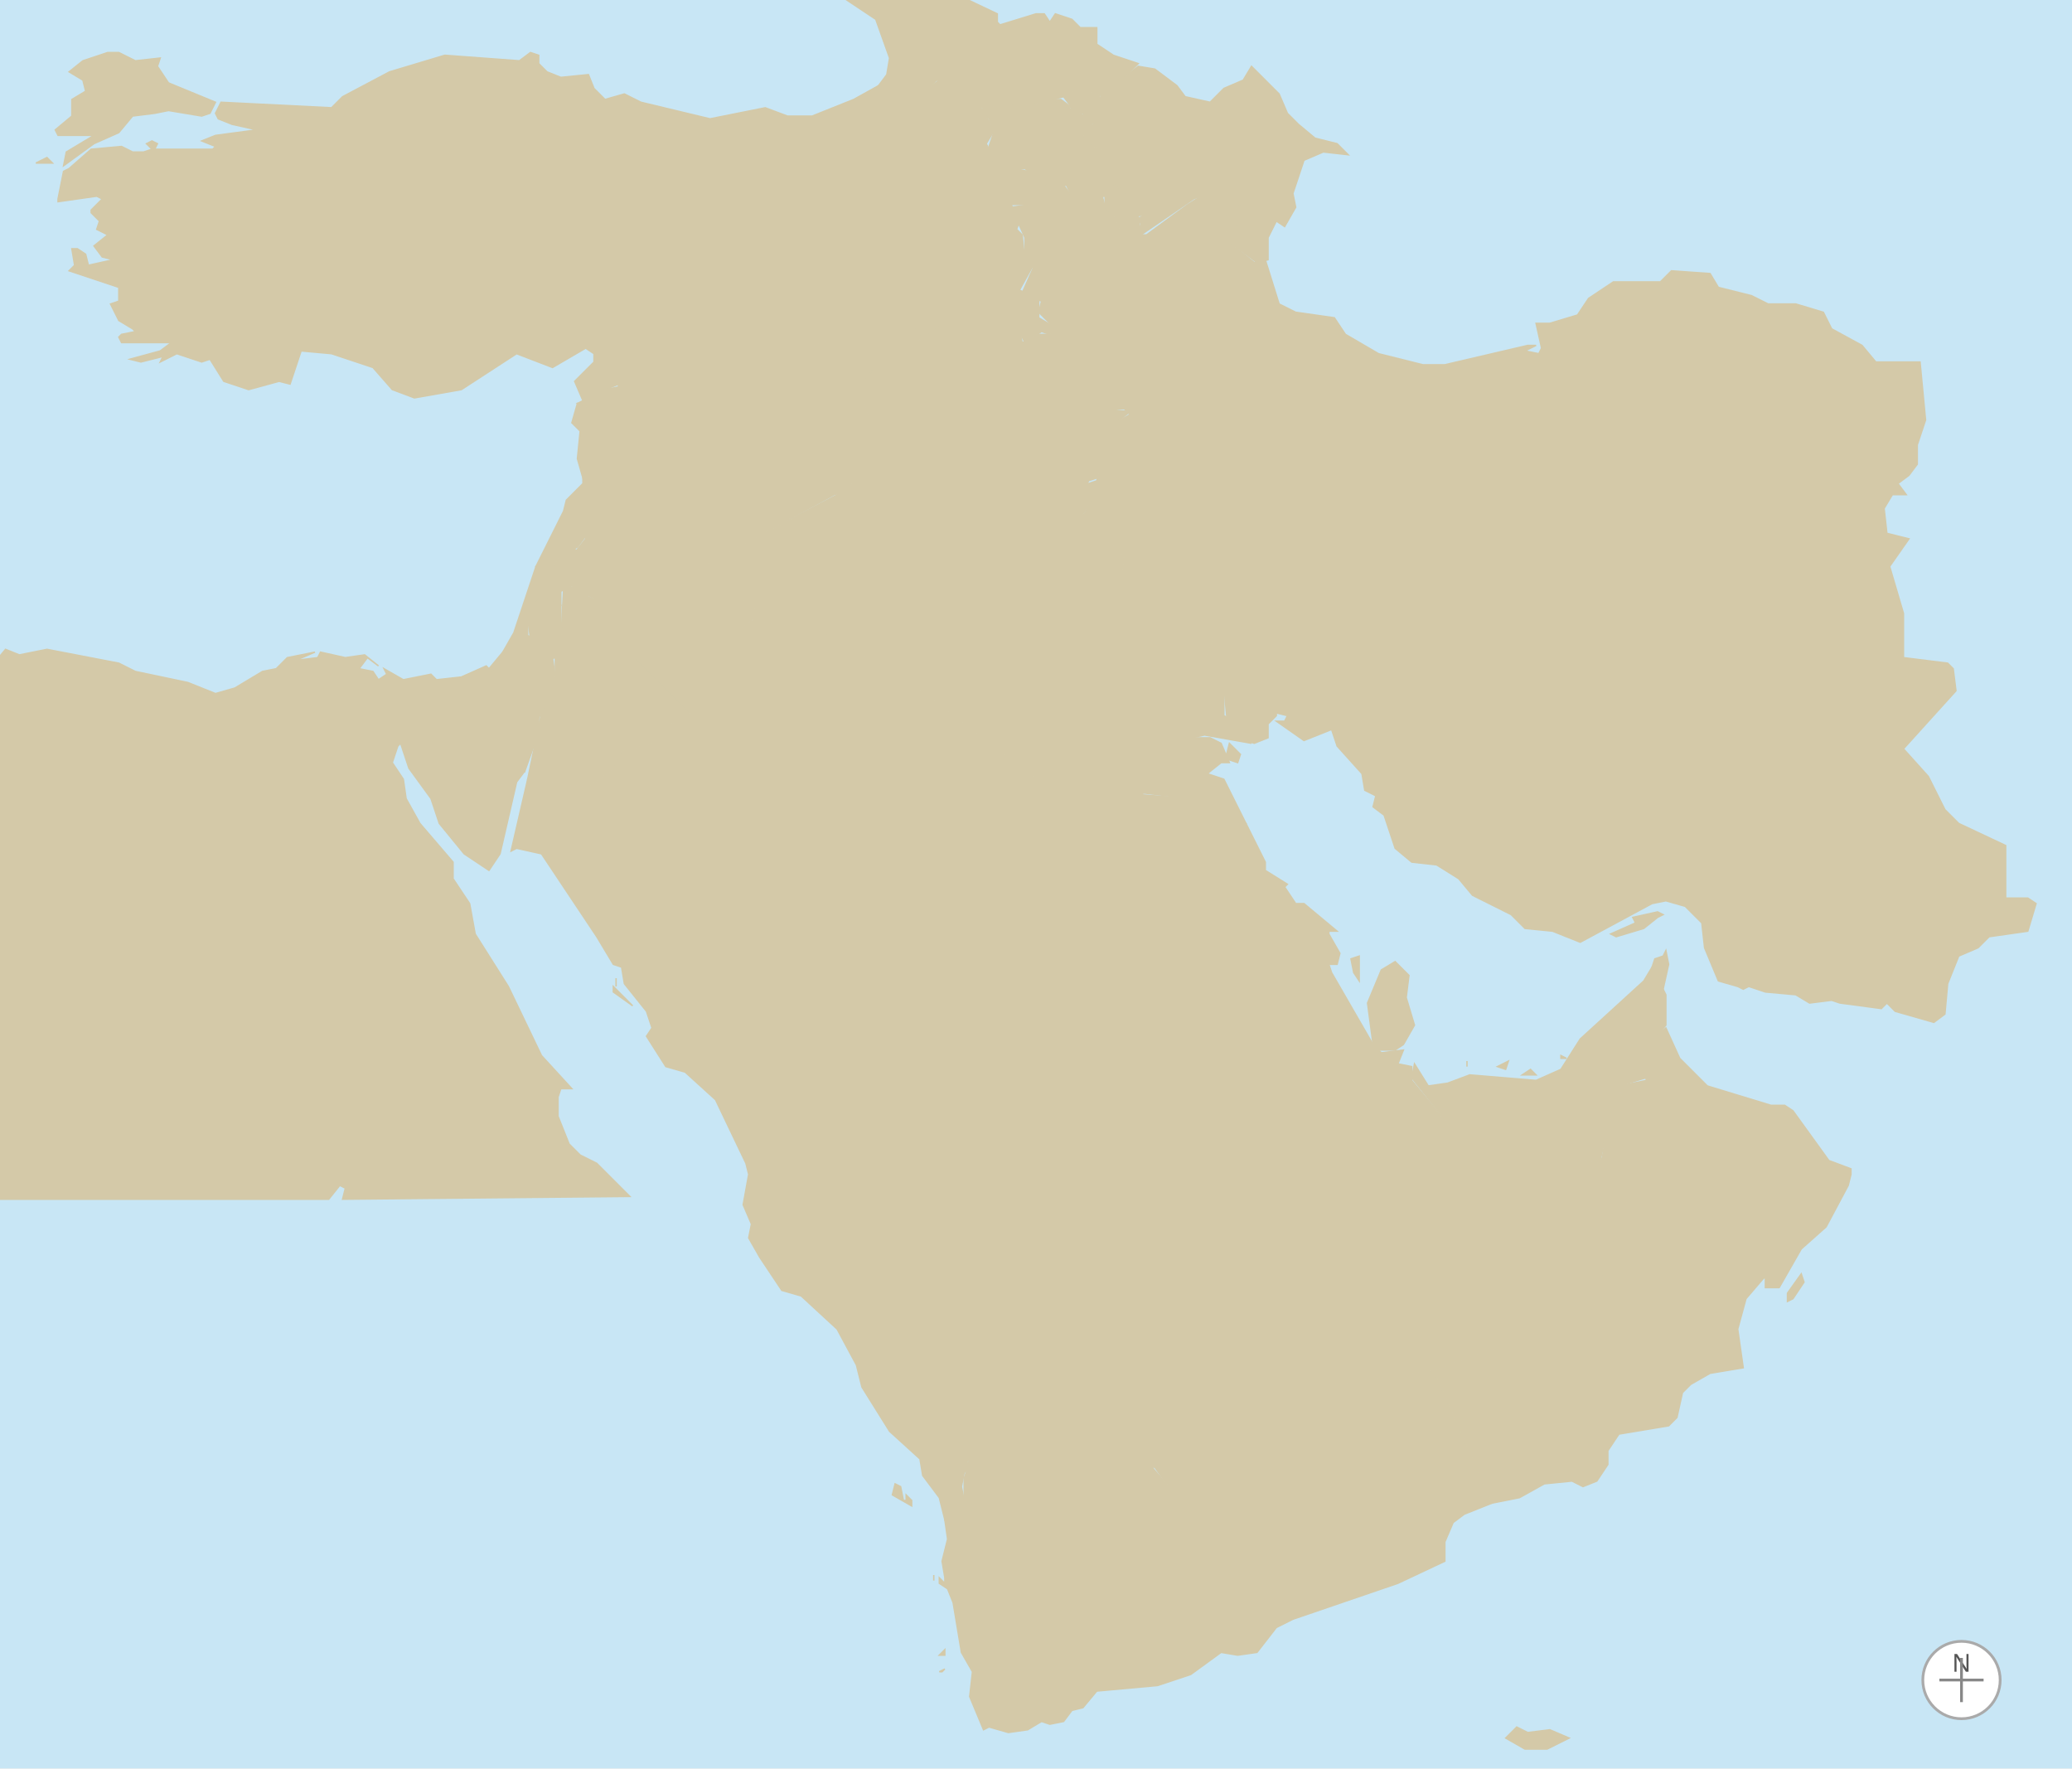
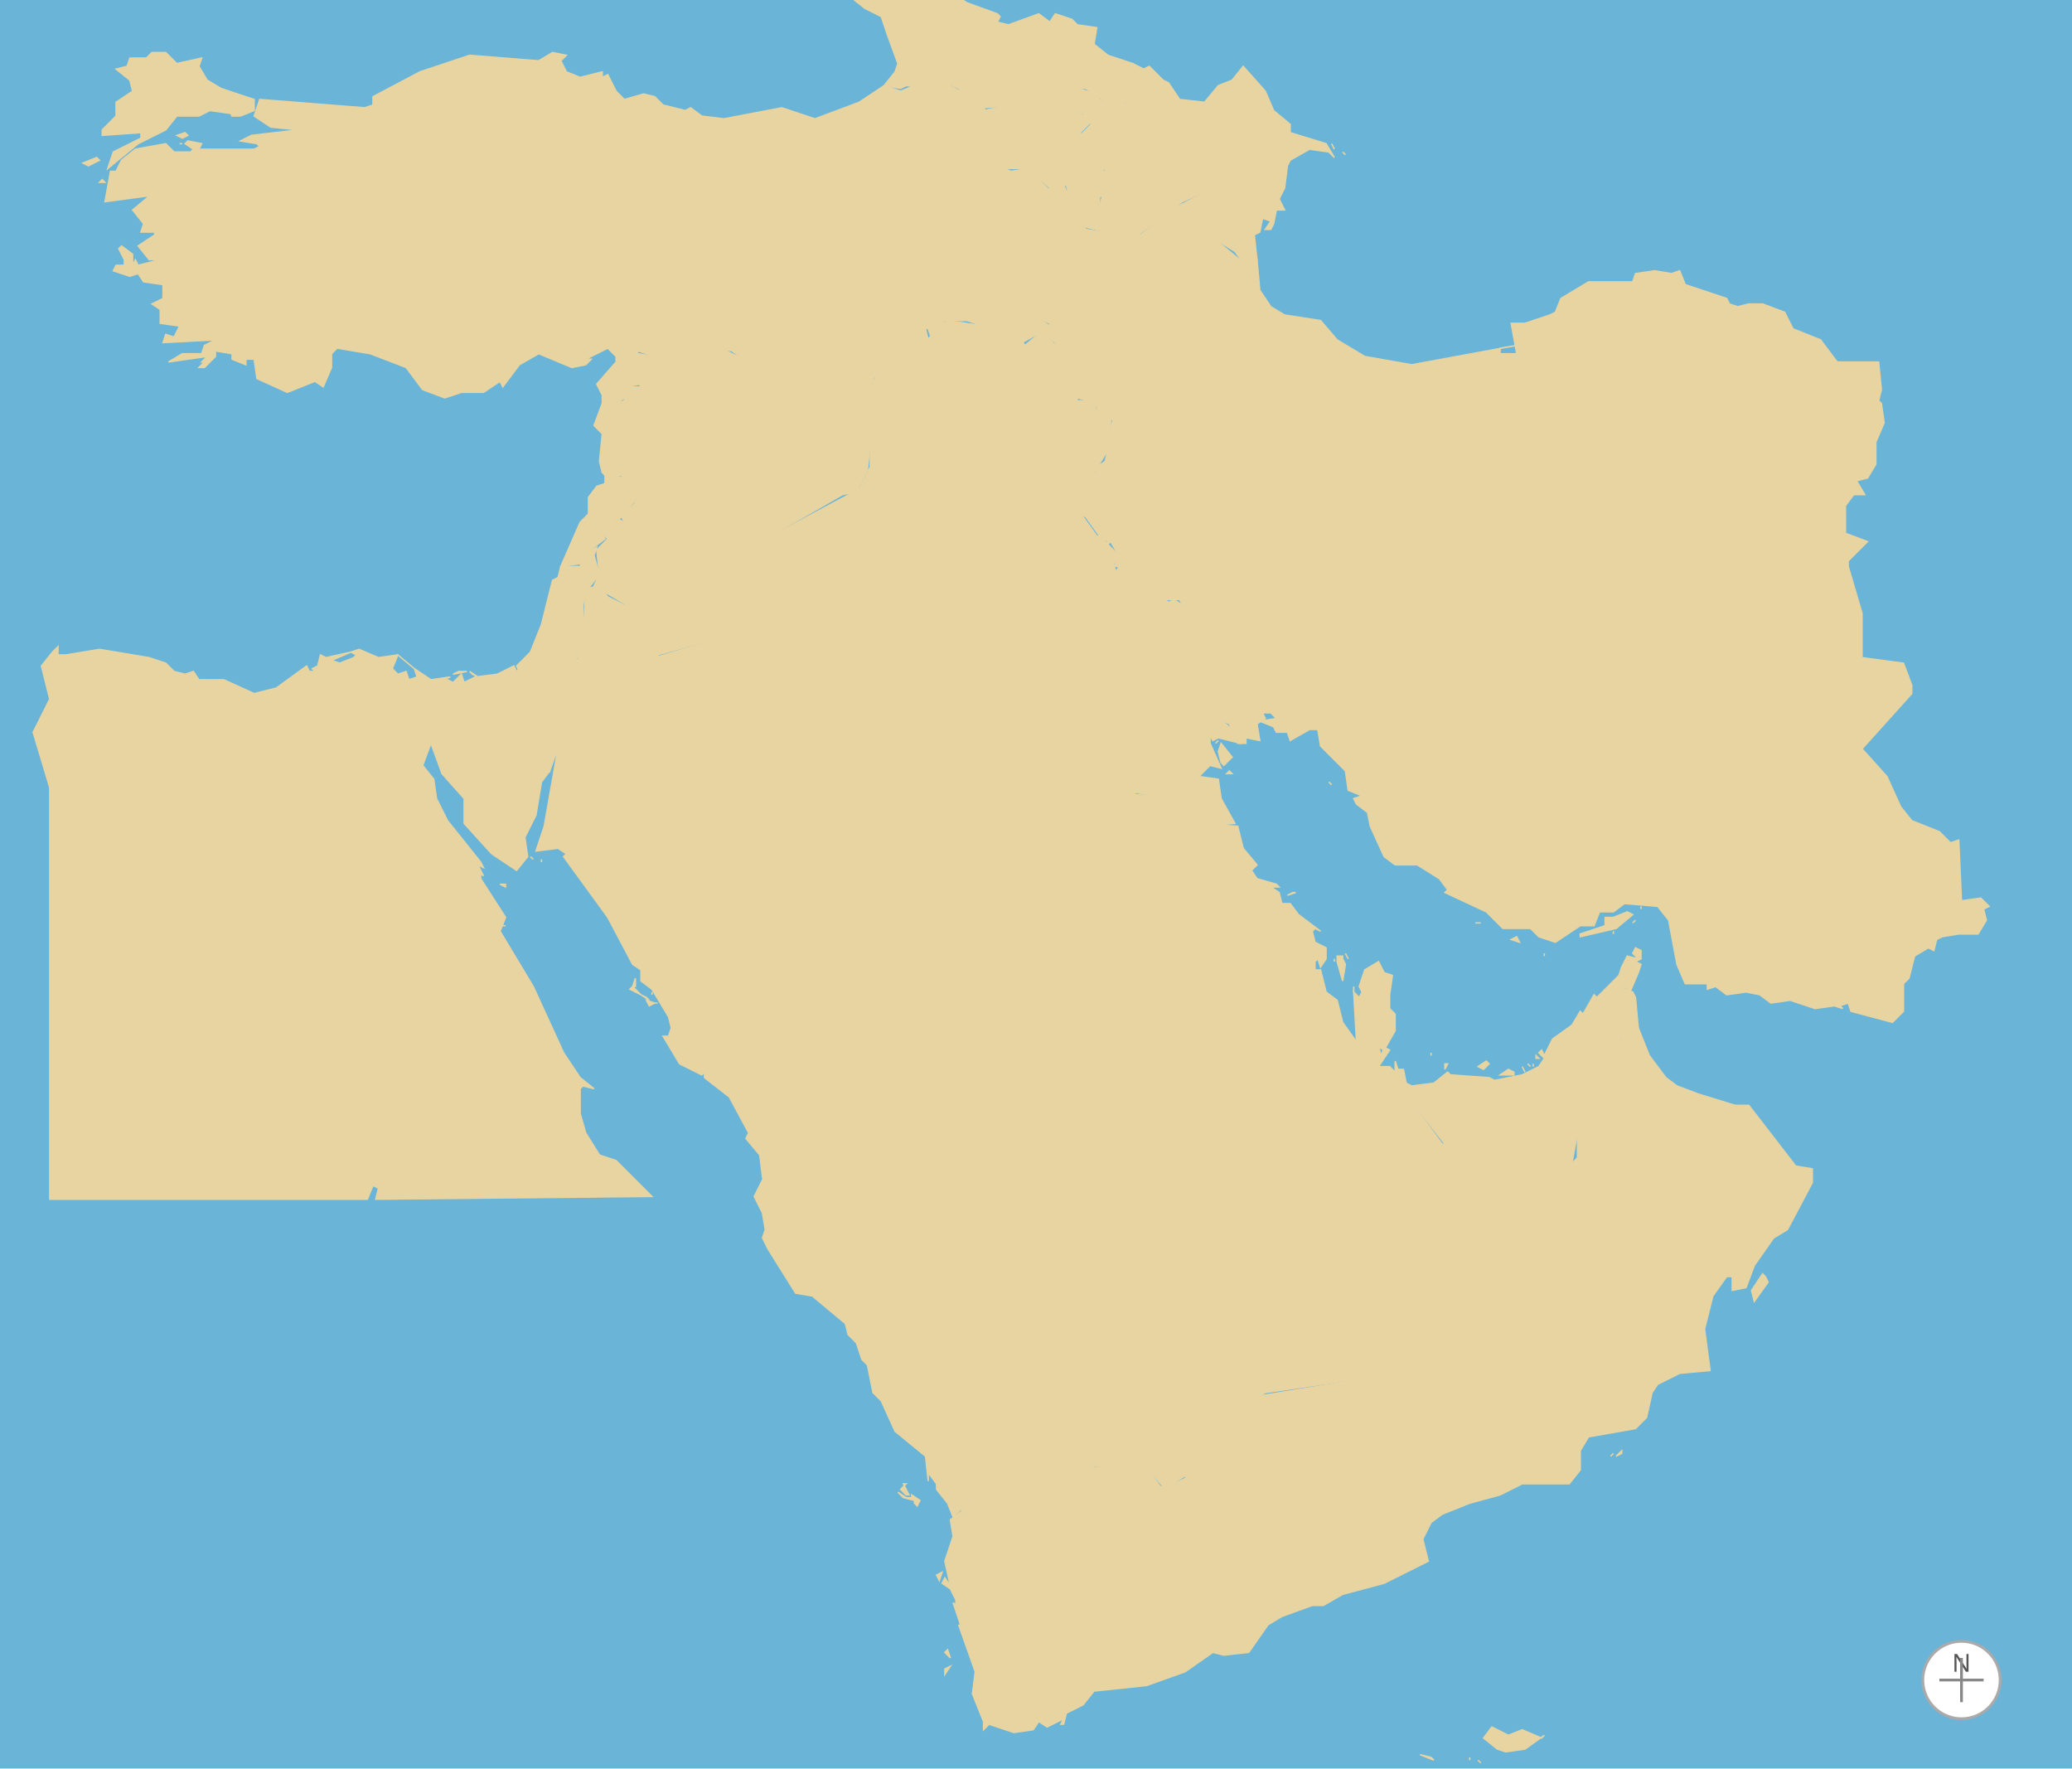
<svg xmlns="http://www.w3.org/2000/svg" viewBox="0 0 750 640">
-   <rect width="750" height="640" fill="#c8e6f5" />
-   <path id="united-arab-emirates" d="M 556,389 L 551,389 L 554,387 L 556,389 Z M 531,386 L 531,384 L 531,386 Z M 545,387 L 542,386 L 546,384 L 545,387 Z M 567,383 L 565,383 L 565,382 L 567,383 Z M 602,358 L 603,360 L 603,371 L 598,377 L 596,376 L 595,372 L 592,374 L 592,387 L 595,388 L 596,390 L 586,393 L 587,398 L 581,412 L 579,421 L 530,414 L 511,390 L 512,385 L 517,393 L 524,392 L 532,389 L 556,391 L 565,387 L 572,376 L 595,355 L 598,350 L 599,350 L 599,357 L 602,358 Z" fill="#d4c9a8" stroke="#d4c9a8" stroke-width="0.5" />
-   <path id="armenia" d="M 395,49 L 394,49 L 394,48 L 395,49 Z M 413,85 L 406,85 L 403,78 L 400,75 L 400,71 L 393,72 L 388,71 L 386,67 L 380,68 L 371,61 L 365,62 L 359,59 L 358,53 L 360,47 L 358,43 L 355,40 L 356,39 L 382,37 L 381,36 L 384,36 L 388,39 L 386,39 L 393,42 L 396,44 L 392,49 L 396,53 L 403,57 L 401,62 L 396,62 L 408,70 L 413,71 L 411,74 L 415,78 L 412,78 L 413,85 Z" fill="#d4c9a8" stroke="#d4c9a8" stroke-width="0.5" />
-   <path id="azerbaijan" d="M 380,68 L 385,67 L 388,71 L 393,72 L 399,71 L 400,75 L 403,78 L 406,85 L 394,82 L 387,77 L 380,68 Z M 413,85 L 413,81 L 412,79 L 414,78 L 411,74 L 413,71 L 408,70 L 396,62 L 401,62 L 403,57 L 393,51 L 392,47 L 396,45 L 392,41 L 387,40 L 388,39 L 385,35 L 390,32 L 398,34 L 398,35 L 402,37 L 407,37 L 414,39 L 417,36 L 416,34 L 407,28 L 412,24 L 418,25 L 426,31 L 429,35 L 438,37 L 443,32 L 450,29 L 453,24 L 463,34 L 466,41 L 470,45 L 476,50 L 484,52 L 488,56 L 479,55 L 472,58 L 468,70 L 469,75 L 465,82 L 462,80 L 459,86 L 459,94 L 455,95 L 443,86 L 443,84 L 448,82 L 444,78 L 449,74 L 442,68 L 432,72 L 413,85 Z M 384,41 L 385,40 L 384,41 Z" fill="#d4c9a8" stroke="#d4c9a8" stroke-width="0.5" />
-   <path id="bahrain" d="M 492,353 L 492,355 L 490,352 L 489,347 L 492,346 L 492,353 Z" fill="#d4c9a8" stroke="#d4c9a8" stroke-width="0.5" />
-   <path id="egypt" d="M 178,243 L 190,279 L 187,283 L 181,309 L 177,315 L 168,309 L 159,298 L 156,289 L 148,278 L 145,269 L 144,270 L 142,276 L 146,282 L 147,289 L 152,298 L 164,312 L 164,318 L 170,327 L 172,338 L 184,357 L 196,382 L 207,394 L 203,394 L 202,397 L 202,404 L 206,414 L 210,418 L 216,421 L 228,433 L 124,434 L 125,430 L 123,429 L 119,434 L 0,434 L 0,285 L -6,264 L -1,254 L -3,241 L 2,235 L 7,237 L 17,235 L 43,240 L 49,243 L 68,247 L 78,251 L 85,249 L 95,243 L 100,242 L 104,238 L 114,236 L 107,239 L 115,238 L 116,236 L 125,238 L 132,237 L 137,241 L 133,238 L 130,242 L 135,243 L 137,246 L 140,244 L 139,242 L 146,246 L 156,244 L 158,246 L 167,245 L 176,241 L 178,243 Z" fill="#d4c9a8" stroke="#d4c9a8" stroke-width="0.5" />
-   <path id="georgia" d="M 385,35 L 381,36 L 382,37 L 355,39 L 350,37 L 342,30 L 339,29 L 336,32 L 325,31 L 324,32 L 318,31 L 321,27 L 322,21 L 317,7 L 305,-1 L 297,-3 L 288,-9 L 291,-12 L 301,-11 L 319,-5 L 342,-4 L 361,5 L 361,8 L 362,9 L 375,5 L 378,5 L 380,8 L 382,5 L 388,7 L 391,10 L 397,10 L 397,16 L 403,20 L 412,23 L 407,28 L 417,35 L 416,38 L 413,40 L 407,37 L 400,37 L 398,34 L 390,32 L 385,35 Z" fill="#d4c9a8" stroke="#d4c9a8" stroke-width="0.5" />
-   <path id="iran" d="M 697,152 L 694,161 L 694,168 L 691,172 L 687,175 L 690,179 L 685,179 L 682,184 L 683,193 L 691,195 L 684,205 L 689,222 L 689,238 L 705,240 L 707,242 L 708,250 L 689,271 L 698,281 L 704,293 L 709,298 L 726,306 L 726,325 L 734,325 L 737,327 L 734,337 L 720,339 L 716,343 L 709,346 L 705,356 L 704,367 L 700,370 L 686,366 L 683,363 L 681,365 L 666,363 L 663,362 L 655,363 L 650,360 L 639,359 L 633,357 L 631,358 L 629,357 L 622,355 L 617,343 L 616,334 L 610,328 L 603,326 L 598,327 L 572,341 L 562,337 L 552,336 L 547,331 L 533,324 L 528,318 L 520,313 L 511,312 L 505,307 L 501,295 L 497,292 L 498,288 L 494,286 L 493,280 L 484,270 L 482,264 L 472,268 L 462,261 L 465,261 L 466,259 L 462,258 L 462,259 L 459,262 L 459,267 L 454,269 L 451,268 L 450,264 L 444,259 L 443,248 L 436,248 L 436,239 L 439,231 L 430,218 L 425,217 L 411,208 L 406,207 L 407,202 L 404,198 L 401,196 L 402,194 L 399,194 L 392,187 L 395,181 L 393,177 L 394,175 L 397,174 L 398,169 L 402,165 L 406,163 L 403,155 L 404,153 L 409,150 L 407,148 L 399,148 L 392,144 L 389,137 L 386,135 L 385,131 L 382,128 L 380,121 L 381,118 L 376,113 L 377,109 L 370,106 L 374,97 L 371,95 L 371,86 L 366,75 L 373,74 L 374,69 L 377,67 L 382,70 L 387,77 L 394,82 L 407,85 L 415,85 L 430,74 L 438,69 L 442,68 L 449,74 L 444,78 L 448,82 L 443,84 L 443,86 L 454,95 L 458,94 L 463,110 L 469,113 L 483,115 L 487,121 L 499,128 L 515,132 L 523,132 L 553,125 L 556,125 L 552,127 L 557,128 L 558,126 L 556,117 L 561,117 L 571,114 L 575,108 L 584,102 L 601,102 L 605,98 L 619,99 L 622,104 L 634,107 L 640,110 L 650,110 L 660,113 L 663,119 L 674,125 L 679,131 L 695,131 L 697,152 Z M 600,332 L 595,336 L 585,339 L 583,338 L 592,334 L 591,332 L 600,330 L 602,331 L 600,332 Z" fill="#d4c9a8" stroke="#d4c9a8" stroke-width="0.5" />
-   <path id="iraq" d="M 380,121 L 382,128 L 385,130 L 386,135 L 389,137 L 392,144 L 400,148 L 409,149 L 404,153 L 406,163 L 398,169 L 397,173 L 394,174 L 393,177 L 395,181 L 392,186 L 399,194 L 402,194 L 401,196 L 404,198 L 407,202 L 406,207 L 411,208 L 425,217 L 430,218 L 439,231 L 436,239 L 436,248 L 443,248 L 443,259 L 449,262 L 451,268 L 453,269 L 436,266 L 427,268 L 417,284 L 414,287 L 411,288 L 379,285 L 328,246 L 296,228 L 272,225 L 275,222 L 274,220 L 270,221 L 269,217 L 270,217 L 265,199 L 307,177 L 311,170 L 312,159 L 315,152 L 312,143 L 313,137 L 316,134 L 323,132 L 341,116 L 348,116 L 359,119 L 368,118 L 369,119 L 370,124 L 376,121 L 380,121 Z" fill="#d4c9a8" stroke="#d4c9a8" stroke-width="0.5" />
-   <path id="israel" d="M 190,279 L 178,243 L 183,237 L 182,236 L 186,229 L 194,205 L 200,205 L 203,201 L 208,198 L 210,207 L 207,212 L 203,214 L 203,219 L 196,216 L 194,218 L 191,224 L 191,230 L 196,232 L 191,235 L 190,240 L 194,240 L 200,238 L 201,245 L 195,260 L 195,265 L 190,279 Z" fill="#d4c9a8" stroke="#d4c9a8" stroke-width="0.5" />
-   <path id="jordan" d="M 265,199 L 270,217 L 269,217 L 270,221 L 274,220 L 275,222 L 269,227 L 230,238 L 250,258 L 243,262 L 240,268 L 225,272 L 221,279 L 213,285 L 191,282 L 196,258 L 201,245 L 201,236 L 203,232 L 204,213 L 210,212 L 213,216 L 219,219 L 227,221 L 265,199 Z" fill="#d4c9a8" stroke="#d4c9a8" stroke-width="0.5" />
-   <path id="kuwait" d="M 414,287 L 421,278 L 426,268 L 429,267 L 438,267 L 442,269 L 445,276 L 442,276 L 437,280 L 443,282 L 451,298 L 436,299 L 431,289 L 414,287 Z M 448,276 L 445,275 L 444,273 L 445,269 L 449,273 L 448,276 Z" fill="#d4c9a8" stroke="#d4c9a8" stroke-width="0.5" />
-   <path id="lebanon" d="M 209,198 L 203,201 L 200,205 L 194,205 L 204,185 L 205,181 L 211,175 L 211,173 L 219,172 L 220,173 L 218,175 L 221,177 L 223,181 L 217,187 L 219,189 L 213,189 L 211,191 L 212,194 L 209,198 Z" fill="#d4c9a8" stroke="#d4c9a8" stroke-width="0.5" />
-   <path id="oman" d="M 580,419 L 581,412 L 587,396 L 586,393 L 596,391 L 595,388 L 592,388 L 592,374 L 595,372 L 597,377 L 603,372 L 608,383 L 618,393 L 641,400 L 646,400 L 649,402 L 662,420 L 670,423 L 670,425 L 669,429 L 661,444 L 652,452 L 644,466 L 639,466 L 639,462 L 638,463 L 632,470 L 629,481 L 631,495 L 619,497 L 612,501 L 609,504 L 607,513 L 604,516 L 586,519 L 582,525 L 582,530 L 578,536 L 573,538 L 569,536 L 559,537 L 550,542 L 540,544 L 519,496 L 576,475 L 589,434 L 580,419 Z M 602,358 L 599,357 L 598,350 L 599,347 L 602,346 L 603,344 L 604,349 L 602,358 Z M 600,367 L 601,365 L 600,367 Z M 649,470 L 647,471 L 647,468 L 652,461 L 653,464 L 649,470 Z" fill="#d4c9a8" stroke="#d4c9a8" stroke-width="0.5" />
-   <path id="palestine" d="M 178,243 L 177,242 L 182,236 L 183,237 L 178,243 Z M 201,238 L 194,240 L 190,240 L 191,235 L 196,232 L 192,231 L 191,224 L 194,218 L 196,216 L 203,219 L 203,232 L 201,238 Z" fill="#d4c9a8" stroke="#d4c9a8" stroke-width="0.5" />
-   <path id="qatar" d="M 505,380 L 499,380 L 497,378 L 495,363 L 500,351 L 505,348 L 510,353 L 509,361 L 512,371 L 508,378 L 505,380 Z" fill="#d4c9a8" stroke="#d4c9a8" stroke-width="0.5" />
-   <path id="saudi-arabia" d="M 511,386 L 511,391 L 530,414 L 579,421 L 580,419 L 589,434 L 576,475 L 519,496 L 462,504 L 446,513 L 434,528 L 432,534 L 426,538 L 423,538 L 418,531 L 395,531 L 387,528 L 362,530 L 354,526 L 350,529 L 351,531 L 349,533 L 348,538 L 349,543 L 342,550 L 340,542 L 334,534 L 333,528 L 322,518 L 312,502 L 310,494 L 303,481 L 290,469 L 283,467 L 275,455 L 271,448 L 272,443 L 269,436 L 271,425 L 270,421 L 259,398 L 248,388 L 241,386 L 234,375 L 236,372 L 234,366 L 226,356 L 225,350 L 222,349 L 216,339 L 196,309 L 187,307 L 185,308 L 191,282 L 213,285 L 221,279 L 225,272 L 240,268 L 243,262 L 250,258 L 230,238 L 269,227 L 272,225 L 296,228 L 328,246 L 379,285 L 431,289 L 436,299 L 451,298 L 458,312 L 458,315 L 466,320 L 465,321 L 469,327 L 472,327 L 484,337 L 481,337 L 481,338 L 485,345 L 484,349 L 481,349 L 482,352 L 497,378 L 500,381 L 508,380 L 506,385 L 511,386 Z M 327,543 L 328,543 L 328,541 L 330,543 L 330,545 L 323,541 L 324,537 L 326,538 L 327,543 Z M 229,364 L 222,359 L 222,357 L 229,364 Z M 223,357 L 223,354 L 223,357 Z" fill="#d4c9a8" stroke="#d4c9a8" stroke-width="0.5" />
-   <path id="syria" d="M 334,122 L 323,132 L 316,134 L 313,137 L 312,143 L 315,152 L 312,159 L 312,169 L 306,178 L 302,179 L 265,199 L 227,221 L 219,219 L 207,212 L 210,207 L 208,200 L 212,195 L 211,191 L 213,189 L 218,189 L 217,187 L 223,181 L 221,177 L 218,175 L 220,173 L 219,172 L 211,173 L 209,166 L 210,156 L 207,153 L 209,146 L 214,148 L 218,144 L 219,141 L 224,140 L 222,135 L 224,128 L 230,129 L 232,131 L 239,131 L 254,126 L 259,127 L 265,130 L 276,130 L 289,127 L 302,122 L 318,122 L 330,118 L 333,119 L 334,122 Z" fill="#d4c9a8" stroke="#d4c9a8" stroke-width="0.5" />
-   <path id="turkey" d="M 355,39 L 360,47 L 357,52 L 360,58 L 359,59 L 364,61 L 373,62 L 381,69 L 377,67 L 374,69 L 373,74 L 366,74 L 369,80 L 368,83 L 370,85 L 371,95 L 374,96 L 369,105 L 376,108 L 376,115 L 381,118 L 380,121 L 377,120 L 371,124 L 368,118 L 359,119 L 342,116 L 334,122 L 331,118 L 318,122 L 302,122 L 289,127 L 276,130 L 265,130 L 259,127 L 254,126 L 239,131 L 232,131 L 230,129 L 224,128 L 222,135 L 224,139 L 219,141 L 218,144 L 214,148 L 209,146 L 211,145 L 208,138 L 215,131 L 215,128 L 212,126 L 200,133 L 187,128 L 167,141 L 150,144 L 142,141 L 135,133 L 120,128 L 109,127 L 105,139 L 101,138 L 90,141 L 81,138 L 76,130 L 73,131 L 64,128 L 58,131 L 59,129 L 51,131 L 47,130 L 58,127 L 62,124 L 44,124 L 43,122 L 44,121 L 49,120 L 48,119 L 43,116 L 40,110 L 43,109 L 43,104 L 25,98 L 27,96 L 26,90 L 28,90 L 31,92 L 32,96 L 41,94 L 37,93 L 34,89 L 39,85 L 35,83 L 36,80 L 33,77 L 33,76 L 37,72 L 35,71 L 21,73 L 21,72 L 23,62 L 25,61 L 33,54 L 44,53 L 48,55 L 52,55 L 55,54 L 53,52 L 55,51 L 57,52 L 56,54 L 77,54 L 78,53 L 73,51 L 78,49 L 93,47 L 84,45 L 79,43 L 78,41 L 80,37 L 120,39 L 124,35 L 141,26 L 161,20 L 188,22 L 192,19 L 195,20 L 195,23 L 198,26 L 203,28 L 213,27 L 215,32 L 219,36 L 226,34 L 232,37 L 257,43 L 277,39 L 285,42 L 294,42 L 309,36 L 318,31 L 323,32 L 325,31 L 336,32 L 340,29 L 355,39 Z M 25,26 L 30,22 L 39,19 L 43,19 L 49,22 L 58,21 L 57,24 L 61,30 L 78,37 L 76,41 L 73,42 L 61,40 L 56,41 L 48,42 L 43,48 L 34,52 L 23,60 L 24,55 L 34,49 L 21,49 L 20,47 L 26,42 L 26,36 L 31,33 L 30,29 L 25,26 Z M 19,59 L 13,59 L 17,57 L 19,59 Z" fill="#d4c9a8" stroke="#d4c9a8" stroke-width="0.5" />
-   <path id="yemen" d="M 519,496 L 540,544 L 530,548 L 526,551 L 523,558 L 523,565 L 506,573 L 468,586 L 462,589 L 455,598 L 448,599 L 442,598 L 431,606 L 419,610 L 397,612 L 392,618 L 388,619 L 385,623 L 380,624 L 377,623 L 372,626 L 365,627 L 358,625 L 356,626 L 351,614 L 352,605 L 348,598 L 345,580 L 343,575 L 340,573 L 340,571 L 342,573 L 342,571 L 341,565 L 343,557 L 342,550 L 349,543 L 349,535 L 350,532 L 350,530 L 352,527 L 355,526 L 364,530 L 368,529 L 387,528 L 395,531 L 417,531 L 423,538 L 426,538 L 432,534 L 434,528 L 446,513 L 462,504 L 519,496 Z M 553,627 L 561,626 L 568,629 L 560,633 L 552,633 L 545,629 L 549,625 L 553,627 Z M 341,605 L 340,605 L 342,604 L 341,605 Z M 342,599 L 340,599 L 342,597 L 342,599 Z M 338,572 L 338,570 L 338,572 Z" fill="#d4c9a8" stroke="#d4c9a8" stroke-width="0.5" />
+   <rect width="750" height="640" fill="#6ab4d8" />
+   <path id="israel" d="M 187,243 L 192,237 L 192,236 L 196,226 L 200,210 L 202,209 L 203,205 L 210,205 L 211,201 L 216,198 L 215,201 L 217,208 L 212,214 L 211,219 L 205,216 L 202,218 L 200,223 L 202,230 L 201,230 L 205,230 L 206,232 L 201,235 L 199,240 L 204,240 L 208,238 L 209,239 L 209,246 L 204,260 L 204,265 L 199,279 L 187,243 Z" fill="#e8d4a0" stroke="#e8d4a0" stroke-width="0.5" />
+   <path id="palestine" d="M 192,236 L 193,237 L 188,243 L 187,241 L 192,236 Z M 201,228 L 200,223 L 203,217 L 205,216 L 211,219 L 211,232 L 209,238 L 204,240 L 199,241 L 200,235 L 206,232 L 205,230 L 201,231 L 201,228 Z" fill="#e8d4a0" stroke="#e8d4a0" stroke-width="0.5" />
+   <path id="lebanon" d="M 203,205 L 210,189 L 213,186 L 213,180 L 216,176 L 219,175 L 219,172 L 227,173 L 226,175 L 228,177 L 230,181 L 225,187 L 224,188 L 226,189 L 220,190 L 218,193 L 219,195 L 211,201 L 210,204 L 203,205 Z" fill="#e8d4a0" stroke="#e8d4a0" stroke-width="0.5" />
+   <path id="syria" d="M 215,212 L 217,208 L 216,199 L 220,195 L 218,193 L 219,191 L 222,189 L 226,189 L 225,187 L 230,182 L 225,172 L 220,173 L 218,171 L 217,167 L 218,157 L 215,154 L 218,146 L 222,148 L 223,146 L 226,145 L 226,140 L 232,140 L 229,135 L 231,128 L 237,129 L 239,132 L 245,131 L 261,126 L 269,130 L 278,131 L 288,129 L 305,122 L 320,122 L 329,120 L 332,118 L 335,119 L 336,123 L 326,132 L 319,134 L 316,137 L 315,143 L 318,152 L 315,160 L 314,170 L 310,178 L 305,179 L 270,199 L 234,221 L 227,219 L 215,212 Z" fill="#e8d4a0" stroke="#e8d4a0" stroke-width="0.5" />
+   <path id="oman" d="M 590,365 L 590,367 L 590,365 Z M 587,350 L 589,346 L 593,347 L 591,345 L 592,343 L 594,344 L 594,347 L 592,348 L 594,349 L 593,352 L 590,359 L 588,357 L 589,351 L 587,350 Z M 593,372 L 597,382 L 603,390 L 607,393 L 615,396 L 628,400 L 633,400 L 650,422 L 656,423 L 656,428 L 647,445 L 642,448 L 635,458 L 632,466 L 627,467 L 627,462 L 625,462 L 620,469 L 617,481 L 619,496 L 608,497 L 600,501 L 598,504 L 596,513 L 592,517 L 575,520 L 572,525 L 572,532 L 568,537 L 551,537 L 543,541 L 532,544 L 512,496 L 567,475 L 579,434 L 571,419 L 571,410 L 577,397 L 576,394 L 585,391 L 584,388 L 581,388 L 582,373 L 585,372 L 587,377 L 593,372 Z M 583,527 L 584,526 L 583,527 Z M 587,525 L 587,526 L 585,527 L 587,525 Z M 639,462 L 640,464 L 635,471 L 634,467 L 638,461 L 639,462 Z" fill="#e8d4a0" stroke="#e8d4a0" stroke-width="0.5" />
+   <path id="united-arab-emirates" d="M 591,359 L 592,361 L 593,372 L 588,377 L 585,374 L 586,374 L 585,372 L 582,375 L 581,387 L 584,387 L 586,391 L 576,394 L 577,397 L 571,410 L 569,421 L 523,414 L 505,391 L 505,384 L 506,387 L 508,387 L 509,392 L 511,393 L 519,392 L 524,388 L 525,389 L 539,390 L 541,391 L 551,389 L 557,386 L 559,383 L 557,381 L 558,380 L 559,382 L 562,376 L 569,371 L 572,366 L 573,367 L 577,360 L 578,361 L 586,353 L 587,350 L 589,351 L 588,358 L 591,359 Z M 590,366 L 590,366 Z M 543,389 L 546,387 L 548,388 L 548,389 L 543,389 Z M 552,388 L 551,386 L 552,388 Z M 523,385 L 524,385 L 523,387 L 523,385 Z M 537,387 L 535,386 L 538,384 L 539,385 L 537,387 Z M 556,383 L 556,382 L 557,383 L 556,383 Z M 554,386 L 553,385 L 554,386 Z M 555,385 L 555,386 L 555,385 Z M 518,381 L 518,382 L 518,381 Z" fill="#e8d4a0" stroke="#e8d4a0" stroke-width="0.5" />
+   <path id="georgia" d="M 321,12 L 319,6 L 313,3 L 308,-1 L 299,-3 L 297,-6 L 293,-8 L 294,-11 L 305,-11 L 322,-4 L 336,-5 L 340,-3 L 344,-3 L 350,1 L 361,5 L 362,6 L 361,8 L 365,9 L 376,5 L 380,8 L 382,5 L 388,7 L 390,9 L 397,10 L 396,16 L 401,20 L 410,23 L 408,25 L 406,26 L 406,28 L 415,35 L 414,39 L 411,40 L 407,37 L 402,38 L 393,32 L 389,32 L 383,36 L 381,36 L 381,37 L 356,39 L 355,37 L 352,38 L 347,32 L 341,29 L 338,32 L 328,31 L 326,32 L 320,31 L 324,26 L 325,23 L 321,12 Z" fill="#e8d4a0" stroke="#e8d4a0" stroke-width="0.5" />
+   <path id="azerbaijan" d="M 384,40 L 385,40 L 384,40 Z M 384,35 L 390,32 L 397,34 L 398,36 L 402,38 L 406,37 L 411,40 L 414,39 L 415,35 L 406,29 L 406,26 L 408,25 L 410,23 L 414,25 L 416,24 L 421,29 L 423,30 L 427,36 L 436,37 L 441,31 L 446,29 L 450,24 L 458,33 L 461,40 L 467,45 L 467,48 L 480,52 L 483,57 L 481,55 L 474,54 L 467,58 L 466,60 L 465,68 L 463,72 L 465,76 L 462,76 L 461,81 L 460,83 L 458,83 L 460,80 L 457,79 L 456,84 L 454,85 L 455,94 L 450,95 L 447,91 L 439,86 L 439,85 L 444,82 L 441,78 L 445,75 L 439,68 L 428,73 L 412,85 L 410,79 L 413,78 L 409,74 L 412,71 L 406,70 L 398,64 L 395,63 L 396,61 L 400,62 L 402,58 L 394,53 L 391,49 L 395,45 L 392,41 L 385,40 L 388,38 L 384,35 Z M 405,85 L 392,82 L 383,74 L 380,68 L 385,67 L 387,71 L 389,70 L 392,72 L 398,71 L 398,75 L 402,77 L 405,85 Z M 388,42 L 388,42 Z M 487,56 L 486,55 L 487,56 Z M 483,54 L 482,52 L 483,54 Z" fill="#e8d4a0" stroke="#e8d4a0" stroke-width="0.5" />
+   <path id="turkey" d="M 356,39 L 361,46 L 361,48 L 358,52 L 361,60 L 366,62 L 372,61 L 380,69 L 377,67 L 374,68 L 373,74 L 366,75 L 369,80 L 369,83 L 371,86 L 371,95 L 374,96 L 370,105 L 376,108 L 376,115 L 380,118 L 380,121 L 377,120 L 370,124 L 369,122 L 370,119 L 367,117 L 363,119 L 359,119 L 350,116 L 342,116 L 340,120 L 337,122 L 336,119 L 332,118 L 330,120 L 320,122 L 306,122 L 288,129 L 279,131 L 269,130 L 265,127 L 260,126 L 246,131 L 238,132 L 237,129 L 231,127 L 229,134 L 232,139 L 226,140 L 226,144 L 223,146 L 222,148 L 218,146 L 218,143 L 216,139 L 223,131 L 223,129 L 220,126 L 212,130 L 214,130 L 212,132 L 207,133 L 195,128 L 188,132 L 182,140 L 181,138 L 175,142 L 167,142 L 161,144 L 153,141 L 147,133 L 134,128 L 122,126 L 120,128 L 120,133 L 117,140 L 114,138 L 104,142 L 93,137 L 92,130 L 89,130 L 89,132 L 84,130 L 84,128 L 78,127 L 78,129 L 74,133 L 72,133 L 74,131 L 73,131 L 75,129 L 61,131 L 66,128 L 73,128 L 74,125 L 78,123 L 59,124 L 60,121 L 63,122 L 65,118 L 58,117 L 58,112 L 55,110 L 59,108 L 59,103 L 52,102 L 50,99 L 47,100 L 41,98 L 42,96 L 45,96 L 45,94 L 43,90 L 44,89 L 48,92 L 48,96 L 49,94 L 50,96 L 58,94 L 54,94 L 50,89 L 56,85 L 56,84 L 51,84 L 52,81 L 48,76 L 54,71 L 53,71 L 38,73 L 40,62 L 42,62 L 44,58 L 49,54 L 60,52 L 63,55 L 69,55 L 70,54 L 67,52 L 68,51 L 73,52 L 72,54 L 92,54 L 94,53 L 93,52 L 87,51 L 91,49 L 108,47 L 98,46 L 92,42 L 94,36 L 132,39 L 135,38 L 135,35 L 152,26 L 170,20 L 195,22 L 200,19 L 205,20 L 203,22 L 205,26 L 210,28 L 218,26 L 218,28 L 220,27 L 223,33 L 226,36 L 233,34 L 237,35 L 240,38 L 248,40 L 250,39 L 254,42 L 262,43 L 283,39 L 295,43 L 311,37 L 320,31 L 326,33 L 331,31 L 337,32 L 340,29 L 344,29 L 344,31 L 351,35 L 349,36 L 355,37 L 356,39 Z M 73,21 L 72,24 L 75,29 L 80,32 L 92,36 L 92,40 L 87,42 L 84,42 L 83,40 L 83,41 L 76,40 L 72,42 L 64,42 L 60,47 L 50,52 L 39,61 L 41,55 L 51,50 L 51,48 L 37,49 L 37,47 L 42,42 L 42,37 L 48,33 L 47,29 L 42,25 L 46,24 L 47,21 L 53,21 L 55,19 L 60,19 L 64,23 L 73,21 Z M 37,65 L 38,66 L 36,66 L 37,65 Z M 36,58 L 32,60 L 30,59 L 35,57 L 36,58 Z M 67,48 L 68,49 L 66,50 L 64,49 L 67,48 Z M 66,52 L 65,52 L 66,52 Z" fill="#e8d4a0" stroke="#e8d4a0" stroke-width="0.5" />
+   <path id="armenia" d="M 384,35 L 388,38 L 385,40 L 391,41 L 395,44 L 391,48 L 394,53 L 402,57 L 401,61 L 395,62 L 406,70 L 412,71 L 409,74 L 413,78 L 410,79 L 412,85 L 405,85 L 402,78 L 398,75 L 399,71 L 392,72 L 389,70 L 387,71 L 386,67 L 380,68 L 372,61 L 364,61 L 359,59 L 361,59 L 358,53 L 361,47 L 356,40 L 370,37 L 381,37 L 381,36 L 384,35 Z M 394,50 L 394,48 L 394,50 Z" fill="#e8d4a0" stroke="#e8d4a0" stroke-width="0.5" />
+   <path id="iraq" d="M 380,121 L 382,126 L 381,128 L 385,131 L 385,134 L 389,137 L 390,145 L 394,145 L 397,148 L 404,147 L 408,149 L 402,152 L 402,156 L 406,161 L 405,163 L 401,163 L 396,171 L 397,174 L 394,174 L 392,176 L 394,179 L 392,187 L 397,194 L 400,194 L 400,196 L 405,201 L 405,203 L 403,204 L 404,207 L 411,209 L 423,218 L 425,217 L 428,219 L 430,224 L 436,231 L 433,239 L 433,248 L 439,248 L 439,258 L 446,264 L 449,269 L 441,267 L 439,268 L 438,266 L 438,269 L 433,266 L 424,268 L 416,283 L 413,286 L 409,288 L 379,285 L 331,246 L 300,229 L 277,225 L 279,221 L 275,221 L 274,217 L 275,217 L 270,199 L 311,177 L 315,169 L 315,160 L 318,152 L 315,144 L 316,138 L 319,134 L 326,132 L 343,116 L 363,119 L 367,117 L 370,119 L 369,122 L 371,125 L 377,120 L 380,121 Z" fill="#e8d4a0" stroke="#e8d4a0" stroke-width="0.5" />
+   <path id="iran" d="M 381,69 L 387,78 L 390,79 L 393,83 L 405,85 L 413,85 L 424,76 L 439,68 L 445,75 L 441,78 L 444,82 L 440,84 L 439,86 L 450,95 L 455,94 L 456,105 L 460,111 L 465,114 L 478,116 L 484,123 L 494,129 L 511,132 L 549,125 L 543,126 L 543,128 L 549,128 L 547,117 L 552,117 L 561,114 L 563,113 L 565,108 L 575,102 L 591,102 L 592,99 L 599,98 L 605,99 L 608,98 L 610,103 L 625,108 L 626,110 L 629,111 L 633,110 L 638,110 L 646,113 L 649,119 L 659,123 L 665,131 L 680,131 L 681,141 L 680,145 L 681,146 L 682,153 L 679,160 L 679,168 L 676,173 L 672,174 L 675,179 L 671,179 L 668,183 L 668,193 L 676,196 L 669,203 L 669,205 L 674,222 L 674,238 L 689,240 L 692,248 L 692,251 L 674,271 L 683,281 L 688,292 L 692,297 L 702,301 L 706,305 L 709,304 L 710,326 L 717,325 L 720,328 L 718,329 L 719,333 L 716,338 L 709,338 L 703,339 L 701,340 L 700,344 L 698,343 L 693,346 L 691,354 L 689,356 L 689,366 L 685,370 L 670,366 L 669,363 L 666,364 L 667,365 L 664,364 L 657,365 L 648,362 L 641,363 L 637,360 L 632,359 L 625,360 L 621,357 L 618,358 L 618,356 L 610,356 L 607,349 L 604,333 L 600,328 L 588,327 L 584,330 L 579,330 L 577,335 L 572,335 L 563,341 L 557,339 L 554,336 L 544,336 L 538,330 L 523,323 L 524,322 L 521,318 L 513,313 L 505,313 L 501,310 L 496,299 L 495,294 L 491,291 L 490,289 L 493,288 L 488,286 L 487,279 L 478,270 L 477,264 L 474,264 L 467,268 L 466,265 L 462,265 L 461,263 L 456,261 L 462,260 L 460,258 L 457,258 L 458,260 L 455,262 L 456,268 L 451,267 L 451,269 L 448,269 L 445,262 L 439,259 L 439,248 L 433,248 L 433,239 L 436,231 L 430,224 L 428,219 L 427,217 L 422,217 L 409,208 L 404,207 L 405,205 L 403,205 L 405,203 L 405,201 L 402,196 L 401,197 L 400,194 L 398,194 L 393,187 L 391,186 L 394,180 L 392,177 L 393,174 L 396,174 L 397,169 L 400,167 L 401,163 L 405,163 L 406,161 L 402,156 L 403,151 L 408,149 L 404,147 L 398,148 L 394,145 L 390,144 L 389,137 L 386,136 L 384,130 L 381,128 L 382,124 L 380,122 L 380,117 L 376,115 L 376,108 L 370,105 L 374,96 L 371,95 L 371,86 L 369,83 L 369,80 L 366,75 L 373,74 L 374,68 L 376,67 L 381,69 Z M 559,345 L 559,346 L 559,345 Z M 550,341 L 547,340 L 549,339 L 550,341 Z M 536,334 L 534,334 L 536,334 Z M 591,334 L 592,333 L 591,334 Z M 589,330 L 591,331 L 585,336 L 572,339 L 572,338 L 581,335 L 581,332 L 584,332 L 589,330 Z M 594,328 L 594,329 L 594,328 Z M 481,283 L 482,284 L 481,283 Z M 559,352 L 559,352 Z M 584,337 L 584,338 L 584,337 Z M 542,337 L 542,337 Z M 568,353 L 568,353 Z" fill="#e8d4a0" stroke="#e8d4a0" stroke-width="0.5" />
+   <path id="qatar" d="M 491,377 L 490,359 L 492,361 L 493,359 L 492,357 L 494,351 L 499,348 L 501,352 L 504,353 L 503,360 L 503,365 L 505,367 L 505,373 L 501,380 L 499,379 L 494,381 L 491,377 Z" fill="#e8d4a0" stroke="#e8d4a0" stroke-width="0.5" />
+   <path id="saudi-arabia" d="M 491,377 L 494,381 L 499,379 L 500,382 L 501,379 L 503,380 L 499,386 L 503,386 L 505,388 L 505,391 L 522,414 L 569,421 L 571,419 L 579,433 L 567,475 L 512,496 L 458,504 L 442,513 L 432,527 L 429,534 L 423,538 L 421,538 L 416,532 L 408,532 L 392,530 L 387,528 L 369,528 L 364,530 L 355,526 L 351,530 L 352,532 L 350,535 L 351,543 L 345,549 L 343,544 L 339,539 L 339,537 L 336,533 L 336,536 L 335,527 L 324,518 L 319,507 L 316,504 L 314,494 L 312,492 L 310,486 L 307,483 L 306,479 L 294,469 L 288,468 L 278,452 L 276,448 L 277,445 L 276,439 L 273,433 L 277,425 L 276,426 L 275,418 L 270,412 L 271,410 L 264,397 L 255,390 L 255,388 L 254,389 L 246,385 L 240,375 L 242,375 L 243,372 L 242,368 L 236,358 L 232,355 L 232,351 L 229,349 L 220,332 L 204,310 L 205,309 L 202,307 L 194,308 L 197,299 L 200,282 L 220,285 L 228,279 L 233,271 L 246,268 L 249,262 L 255,258 L 237,238 L 274,227 L 276,225 L 299,228 L 331,246 L 379,285 L 429,289 L 433,298 L 448,299 L 450,307 L 455,313 L 453,315 L 455,318 L 462,320 L 463,321 L 460,321 L 463,323 L 464,327 L 467,327 L 470,331 L 478,337 L 476,336 L 475,337 L 476,341 L 480,343 L 480,347 L 478,350 L 477,347 L 476,348 L 476,351 L 478,351 L 480,359 L 484,362 L 486,370 L 491,377 Z M 333,543 L 332,545 L 331,544 L 331,543 L 327,542 L 325,540 L 328,542 L 330,542 L 330,541 L 333,543 Z M 328,541 L 326,539 L 328,537 L 327,537 L 329,541 L 328,541 Z M 468,323 L 469,323 L 466,324 L 468,323 Z M 238,363 L 237,363 L 238,363 Z M 237,363 L 235,364 L 234,362 L 237,363 Z M 235,361 L 235,361 Z M 234,361 L 232,360 L 235,362 L 234,361 Z M 236,360 L 236,359 L 236,360 Z M 232,360 L 228,358 L 229,357 L 232,360 Z M 229,357 L 230,354 L 230,357 L 229,357 Z" fill="#e8d4a0" stroke="#e8d4a0" stroke-width="0.5" />
+   <path id="kuwait" d="M 438,269 L 442,278 L 438,277 L 434,281 L 441,282 L 442,289 L 447,298 L 434,299 L 431,297 L 429,290 L 412,287 L 418,280 L 423,268 L 427,266 L 433,266 L 438,269 Z M 445,279 L 446,280 L 444,280 L 445,279 Z M 446,274 L 443,277 L 442,276 L 441,272 L 442,269 L 446,274 Z M 441,268 L 440,269 L 441,268 Z" fill="#e8d4a0" stroke="#e8d4a0" stroke-width="0.5" />
+   <path id="jordan" d="M 212,213 L 217,212 L 220,216 L 226,219 L 234,221 L 270,199 L 275,217 L 274,217 L 275,220 L 279,220 L 280,222 L 274,227 L 238,237 L 256,258 L 250,261 L 247,268 L 232,272 L 228,279 L 221,285 L 200,282 L 204,259 L 209,246 L 208,242 L 211,233 L 212,213 Z" fill="#e8d4a0" stroke="#e8d4a0" stroke-width="0.5" />
+   <path id="egypt" d="M 187,243 L 199,279 L 196,283 L 194,295 L 190,303 L 191,310 L 187,315 L 178,309 L 168,298 L 168,289 L 160,280 L 156,269 L 153,277 L 157,282 L 158,289 L 162,297 L 174,312 L 175,314 L 173,313 L 175,317 L 174,316 L 174,318 L 183,332 L 181,337 L 193,357 L 204,381 L 210,390 L 215,394 L 211,393 L 210,394 L 210,403 L 212,410 L 205,417 L 212,410 L 217,418 L 223,420 L 236,433 L 136,434 L 137,430 L 135,429 L 133,434 L 130,434 L 18,434 L 18,285 L 12,265 L 18,253 L 15,241 L 19,236 L 21,234 L 21,237 L 24,237 L 36,235 L 54,238 L 60,240 L 63,243 L 67,244 L 70,243 L 72,246 L 81,246 L 92,251 L 100,249 L 111,241 L 112,243 L 114,243 L 113,242 L 115,241 L 116,237 L 118,238 L 127,236 L 120,239 L 123,240 L 128,238 L 129,237 L 127,236 L 130,235 L 137,238 L 144,237 L 150,242 L 144,237 L 142,242 L 144,244 L 147,243 L 148,246 L 151,245 L 150,242 L 156,246 L 163,245 L 158,247 L 159,247 L 162,246 L 164,247 L 167,244 L 168,247 L 172,245 L 180,244 L 186,241 L 187,243 Z M 182,335 L 183,335 L 182,335 Z M 183,320 L 183,321 L 181,320 L 183,320 Z M 193,311 L 192,310 L 193,311 Z M 164,246 L 164,246 Z M 171,244 L 173,245 L 170,243 L 171,244 Z M 166,243 L 169,243 L 164,244 L 166,243 Z M 196,311 L 196,312 L 196,311 Z" fill="#e8d4a0" stroke="#e8d4a0" stroke-width="0.5" />
+   <path id="yemen" d="M 512,496 L 532,544 L 522,548 L 518,551 L 515,557 L 517,565 L 501,573 L 486,577 L 479,581 L 475,581 L 464,585 L 459,588 L 452,598 L 443,599 L 439,598 L 429,605 L 415,610 L 396,612 L 392,617 L 386,620 L 385,624 L 384,624 L 385,622 L 379,625 L 376,623 L 374,626 L 367,627 L 358,624 L 356,626 L 356,623 L 352,613 L 353,605 L 347,588 L 348,589 L 345,580 L 346,581 L 346,579 L 344,575 L 341,573 L 342,571 L 344,574 L 342,565 L 345,556 L 344,550 L 348,547 L 349,544 L 351,544 L 350,535 L 352,532 L 351,530 L 353,527 L 356,526 L 364,530 L 369,528 L 387,528 L 396,531 L 408,532 L 415,531 L 420,538 L 423,538 L 429,535 L 431,528 L 442,513 L 457,505 L 512,496 Z M 535,637 L 536,638 L 535,637 Z M 532,636 L 532,637 L 532,636 Z M 518,636 L 519,637 L 514,635 L 518,636 Z M 355,626 L 355,626 Z M 558,629 L 559,628 L 552,633 L 545,634 L 542,633 L 537,629 L 540,625 L 546,628 L 551,626 L 558,629 Z M 342,604 L 344,603 L 342,606 L 342,604 Z M 343,597 L 344,600 L 342,598 L 343,597 Z M 341,569 L 340,572 L 339,570 L 341,569 Z" fill="#e8d4a0" stroke="#e8d4a0" stroke-width="0.5" />
+   <path id="bahrain" d="M 486,347 L 487,349 L 486,355 L 484,348 L 484,346 L 486,346 L 486,347 Z M 483,347 L 483,348 L 483,347 Z M 487,345 L 488,347 L 487,345 Z M 490,357 L 490,359 L 490,357 Z M 490,356 L 490,356 Z M 490,358 L 490,358 Z M 490,358 L 490,358 Z" fill="#e8d4a0" stroke="#e8d4a0" stroke-width="0.5" />
  <g transform="translate(710,608)">
    <circle r="14" fill="white" stroke="#aaa" stroke-width="1" />
    <text x="0" y="-3" font-family="sans-serif" font-size="9" fill="#555" text-anchor="middle">N</text>
    <line x1="0" y1="-8" x2="0" y2="8" stroke="#888" stroke-width="1" />
    <line x1="-8" y1="0" x2="8" y2="0" stroke="#888" stroke-width="1" />
  </g>
</svg>
